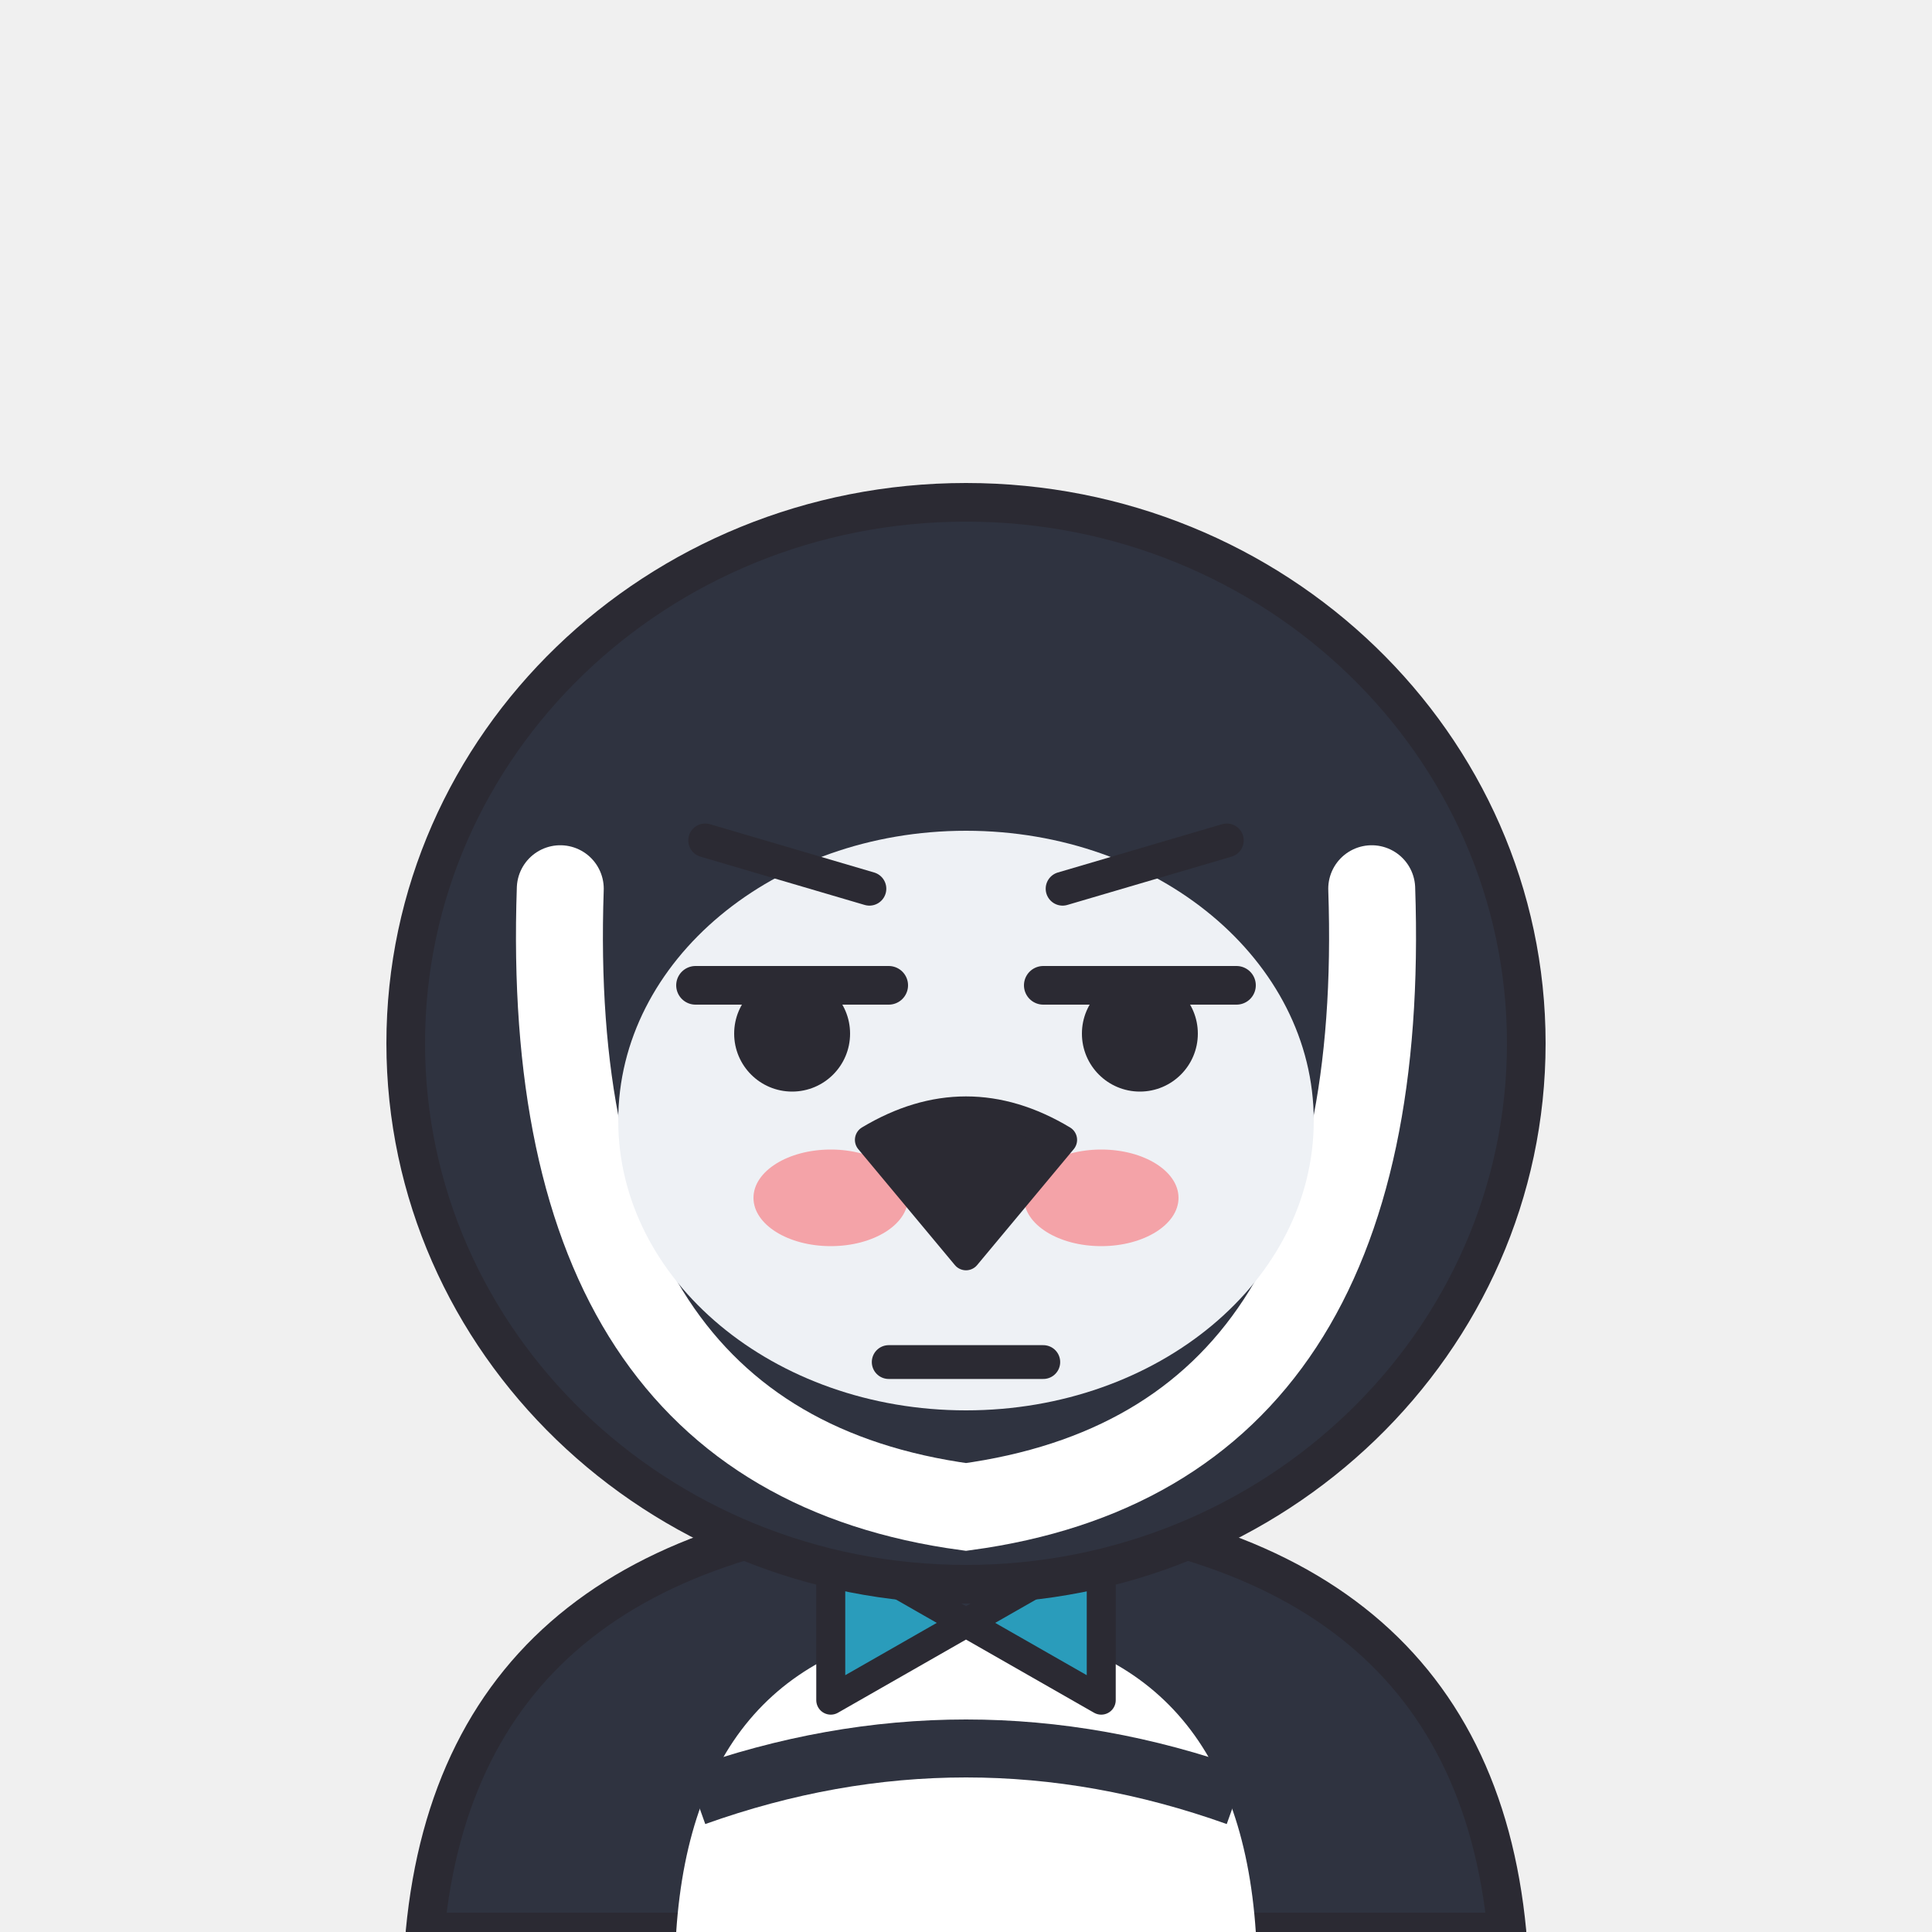
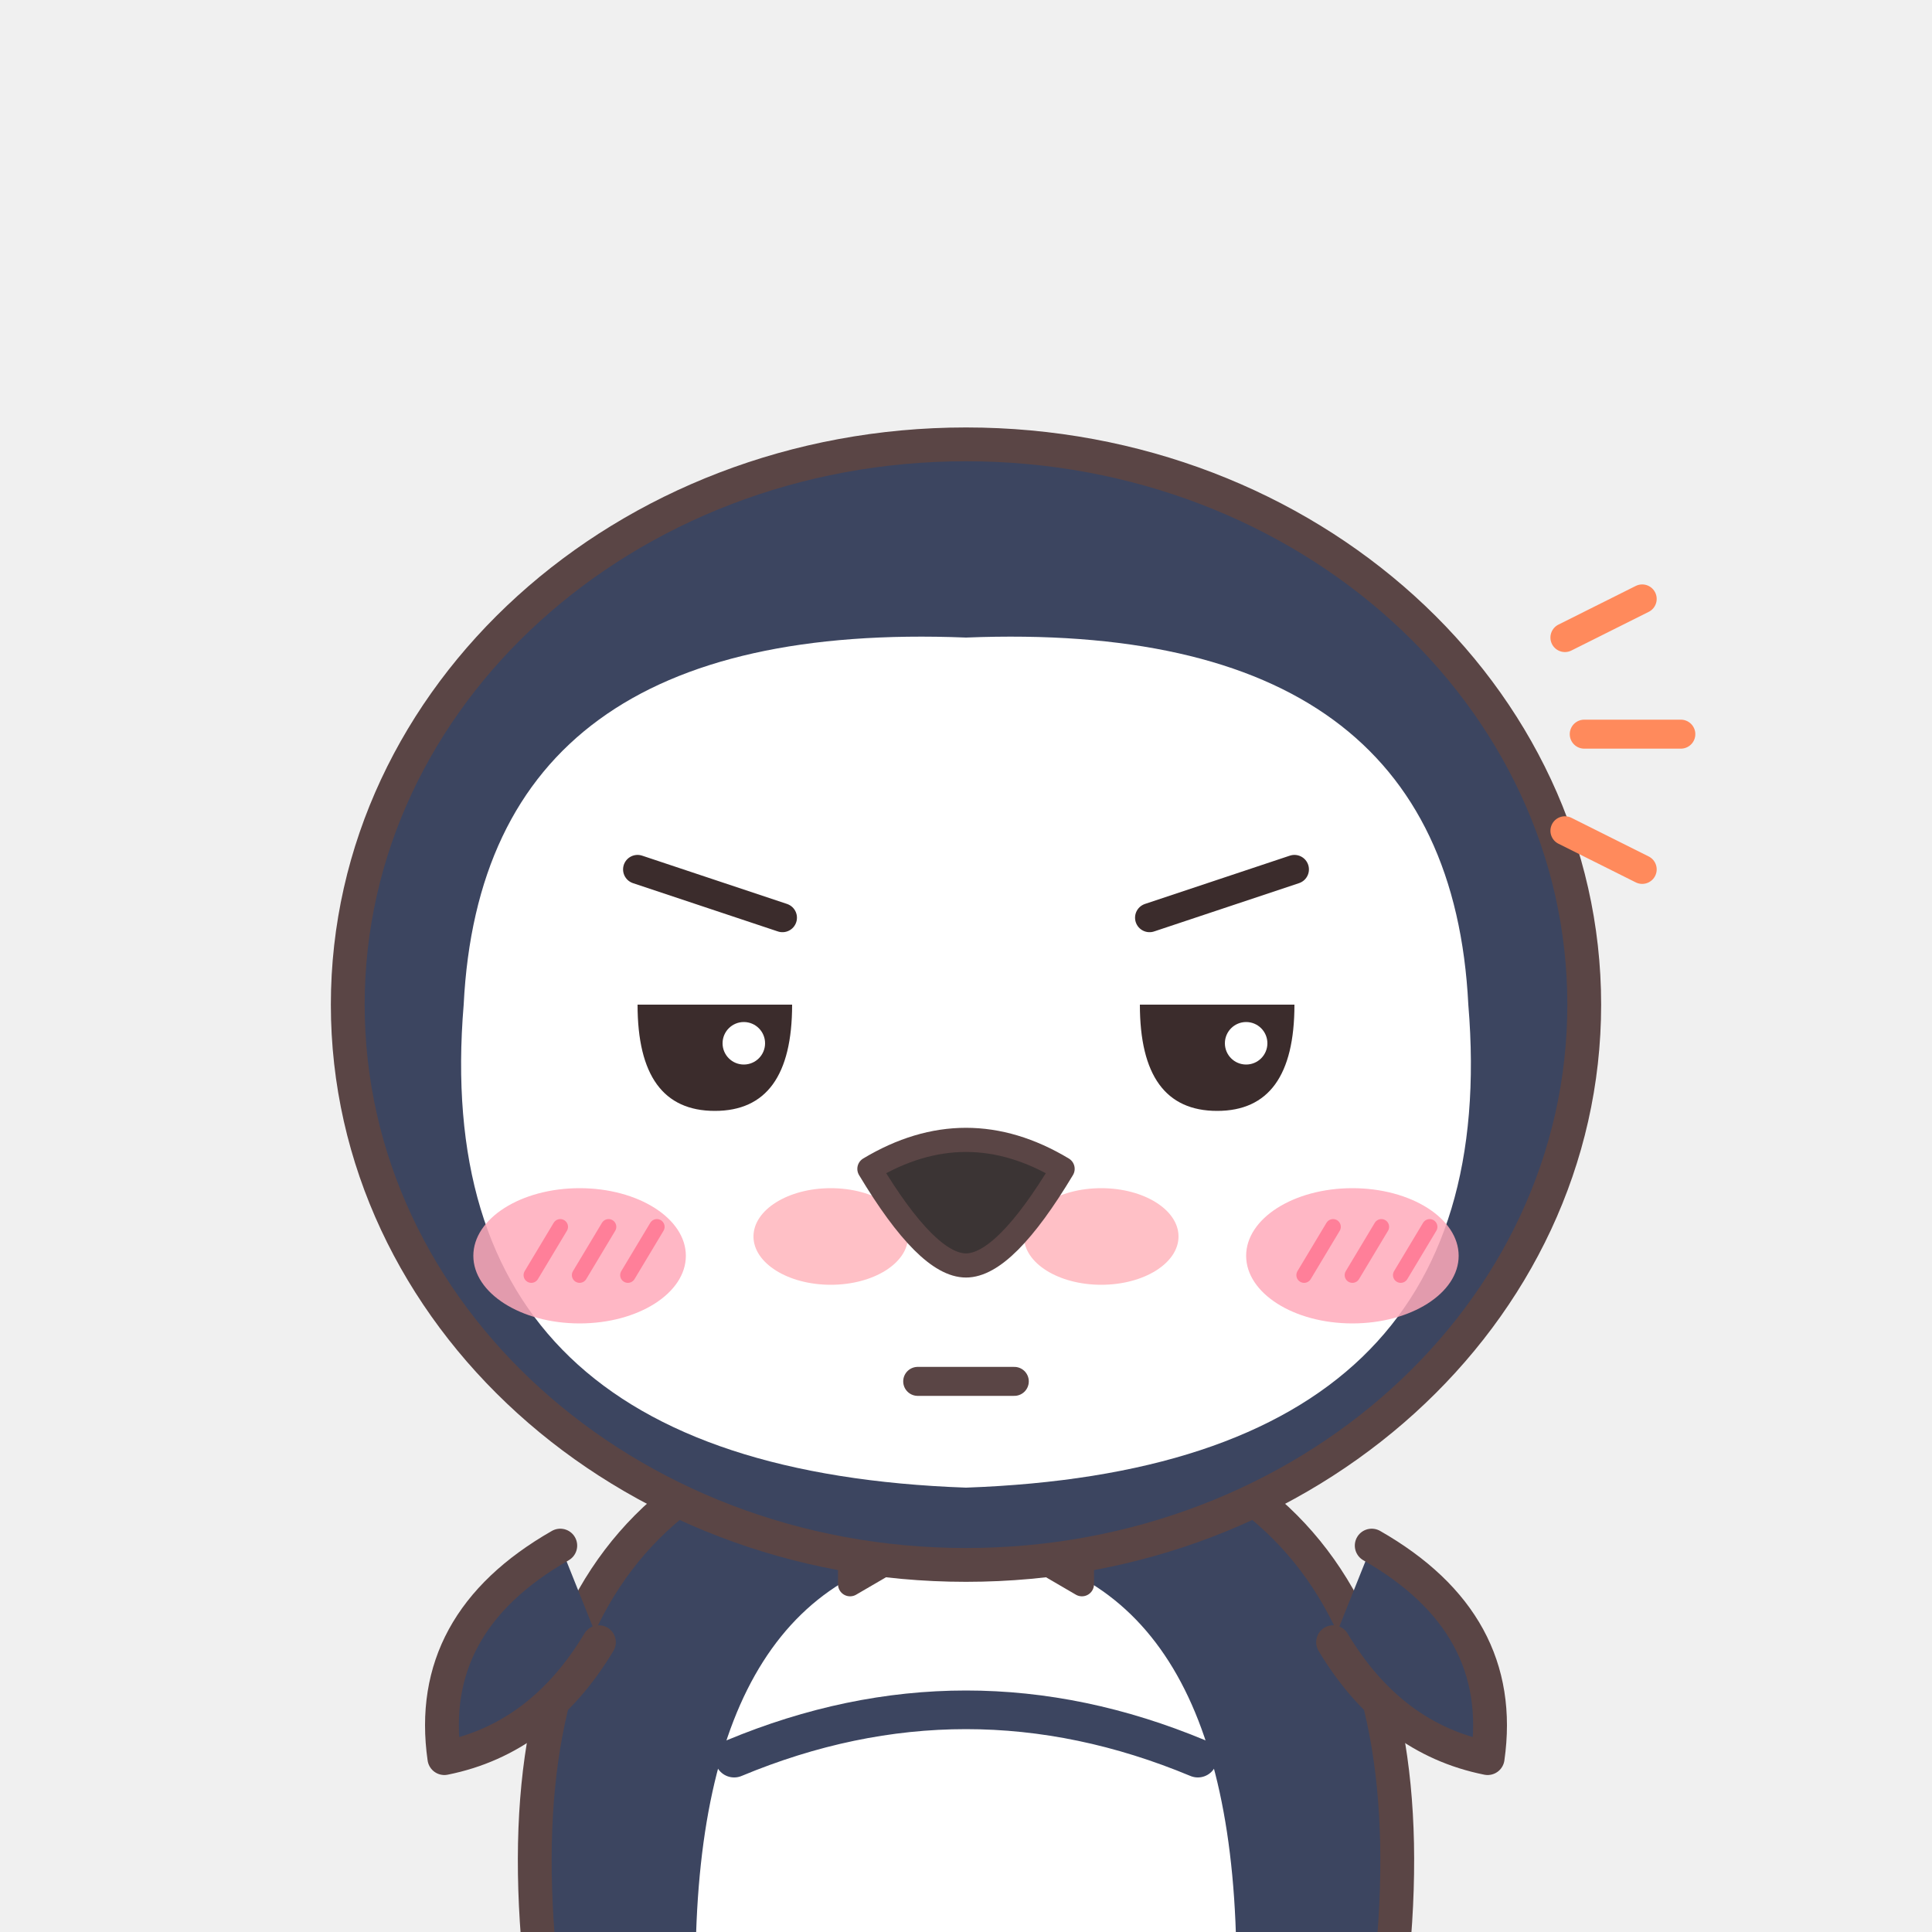
<svg xmlns="http://www.w3.org/2000/svg" viewBox="0 0 200 200" role="img" aria-label="フンボルトペンギン">
-   <path d="M44 200 Q48 158 100 156 Q152 158 156 200 Z" fill="#2f3340" stroke="#2b2a33" stroke-width="4" stroke-linejoin="round" />
-   <path d="M70 200 Q72 170 100 168 Q128 170 130 200 Z" fill="#fff" />
-   <path d="M72 186 Q100 176 128 186" fill="none" stroke="#2f3340" stroke-width="6" />
-   <path d="M86 160 L100 168 L86 176 Z M114 160 L100 168 L114 176 Z" fill="#2a9cbb" stroke="#2b2a33" stroke-width="3" stroke-linejoin="round" />
-   <ellipse cx="100" cy="108" rx="58" ry="56" fill="#2f3340" stroke="#2b2a33" stroke-width="4" stroke-linejoin="round" />
-   <path d="M58 92 Q56 150 100 156 Q144 150 142 92" fill="none" stroke="#fff" stroke-width="9" stroke-linecap="round" />
-   <ellipse cx="100" cy="116" rx="36" ry="30" fill="#eef1f5" />
-   <ellipse cx="86" cy="124" rx="8" ry="5" fill="#f4a3a8" />
-   <ellipse cx="114" cy="124" rx="8" ry="5" fill="#f4a3a8" />
-   <path d="M90 118 Q100 112 110 118 L100 130 Z" fill="#2b2a33" stroke="#2b2a33" stroke-width="3" stroke-linejoin="round" />
-   <path d="M73 87 L90 92" fill="none" stroke="#2b2a33" stroke-width="3.5" stroke-linecap="round" />
-   <path d="M110 92 L127 87" fill="none" stroke="#2b2a33" stroke-width="3.5" stroke-linecap="round" />
-   <circle cx="82" cy="107" r="6" fill="#2b2a33" />
-   <path d="M72 102 L92 102" stroke="#2b2a33" stroke-width="4" stroke-linecap="round" />
-   <circle cx="118" cy="107" r="6" fill="#2b2a33" />
-   <path d="M108 102 L128 102" stroke="#2b2a33" stroke-width="4" stroke-linecap="round" />
-   <path d="M92 141 L108 141" fill="none" stroke="#2b2a33" stroke-width="3.5" stroke-linecap="round" stroke-linejoin="round" />
+   <path d="M56 204 Q50 148 100 146 Q150 148 144 204 Z" fill="#3c4560" stroke="#5a4545" stroke-width="3.5" stroke-linejoin="round" stroke-linecap="round" />
+   <path d="M72 204 Q72 162 100 160 Q128 162 128 204 Z" fill="#fff" />
+   <path d="M76 182 Q100 172 124 182" fill="none" stroke="#3c4560" stroke-width="4" stroke-linecap="round" />
+   <path d="M88 150 L100 157 L88 164 Z M112 150 L100 157 L112 164 Z" fill="#5cc3dd" stroke="#5a4545" stroke-width="2.5" stroke-linejoin="round" stroke-linecap="round" />
+   <circle cx="100" cy="157" r="3.5" fill="#5cc3dd" stroke="#5a4545" stroke-width="2.5" stroke-linejoin="round" stroke-linecap="round" />
+   <path d="M58 160 q-14 8 -12 22 q10 -2 16 -12" fill="#3c4560" stroke="#5a4545" stroke-width="3.5" stroke-linejoin="round" stroke-linecap="round" />
+   <path d="M142 160 q14 8 12 22 q-10 -2 -16 -12" fill="#3c4560" stroke="#5a4545" stroke-width="3.5" stroke-linejoin="round" stroke-linecap="round" />
+   <ellipse cx="100" cy="104" rx="64" ry="58" fill="#3c4560" stroke="#5a4545" stroke-width="3.5" stroke-linejoin="round" stroke-linecap="round" />
+   <path d="M48 104 Q50 64 100 66 Q150 64 152 104 Q156 152 100 154 Q44 152 48 104 Z" fill="#fff" />
+   <ellipse cx="86" cy="128" rx="8" ry="5" fill="#ffc0c6" />
+   <ellipse cx="114" cy="128" rx="8" ry="5" fill="#ffc0c6" />
+   <path d="M90 121 Q100 115 110 121 Q104 131 100 131 Q96 131 90 121 Z" fill="#3b3434" stroke="#5a4545" stroke-width="2.5" stroke-linejoin="round" stroke-linecap="round" />
+   <ellipse cx="60" cy="130" rx="11" ry="7" fill="#ffaabb" opacity="0.85" />
+   <path d="M55 132 l3 -5 M60 132 l3 -5 M65 132 l3 -5" stroke="#ff7f99" stroke-width="1.6" stroke-linecap="round" />
+   <ellipse cx="140" cy="130" rx="11" ry="7" fill="#ffaabb" opacity="0.85" />
+   <path d="M135 132 l3 -5 M140 132 l3 -5 M145 132 l3 -5" stroke="#ff7f99" stroke-width="1.6" stroke-linecap="round" />
+   <path d="M66 90 L81 95" fill="none" stroke="#3b2c2c" stroke-width="3" stroke-linecap="round" />
+   <path d="M119 95 L134 90" fill="none" stroke="#3b2c2c" stroke-width="3" stroke-linecap="round" />
+   <path d="M66 104 L82 104 Q82 115 74 115 Q66 115 66 104 Z" fill="#3b2c2c" />
+   <circle cx="77" cy="108" r="2.2" fill="#fff" />
+   <path d="M118 104 L134 104 Q134 115 126 115 Q118 115 118 104 Z" fill="#3b2c2c" />
+   <circle cx="129" cy="108" r="2.2" fill="#fff" />
+   <path d="M95 143 L105 143" fill="none" stroke="#5a4545" stroke-width="3" stroke-linecap="round" stroke-linejoin="round" />
+   <path d="M162 66 l8 -4 M164 76 l10 0 M162 86 l8 4" stroke="#ff8a5c" stroke-width="3" stroke-linecap="round" />
</svg>
